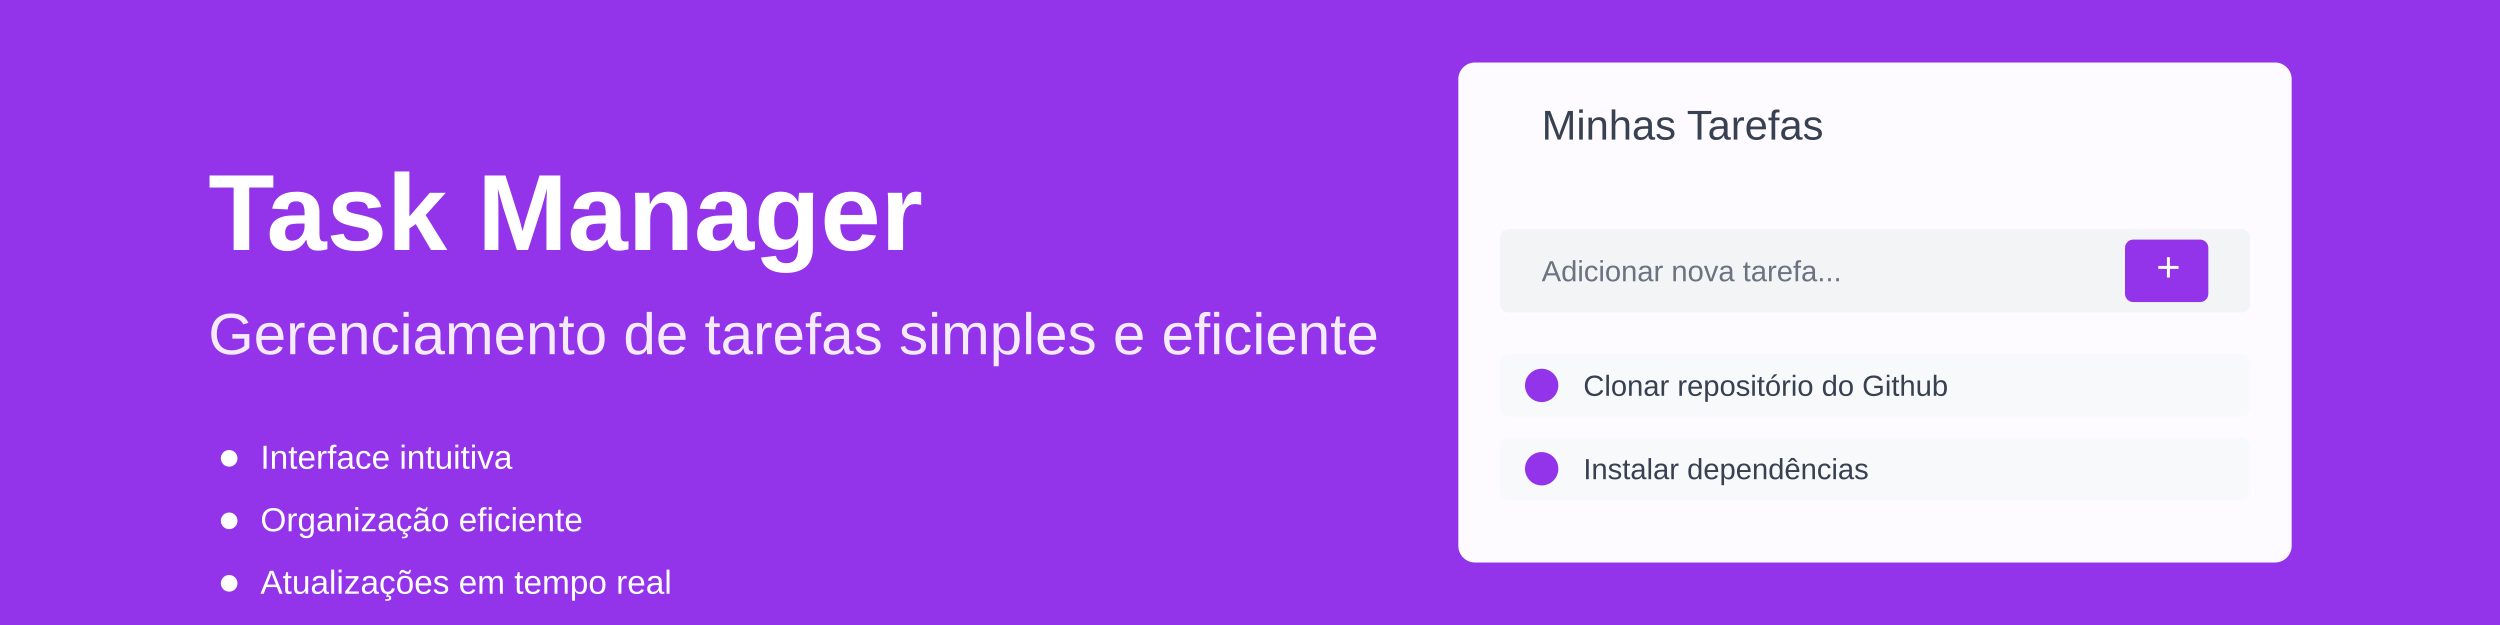
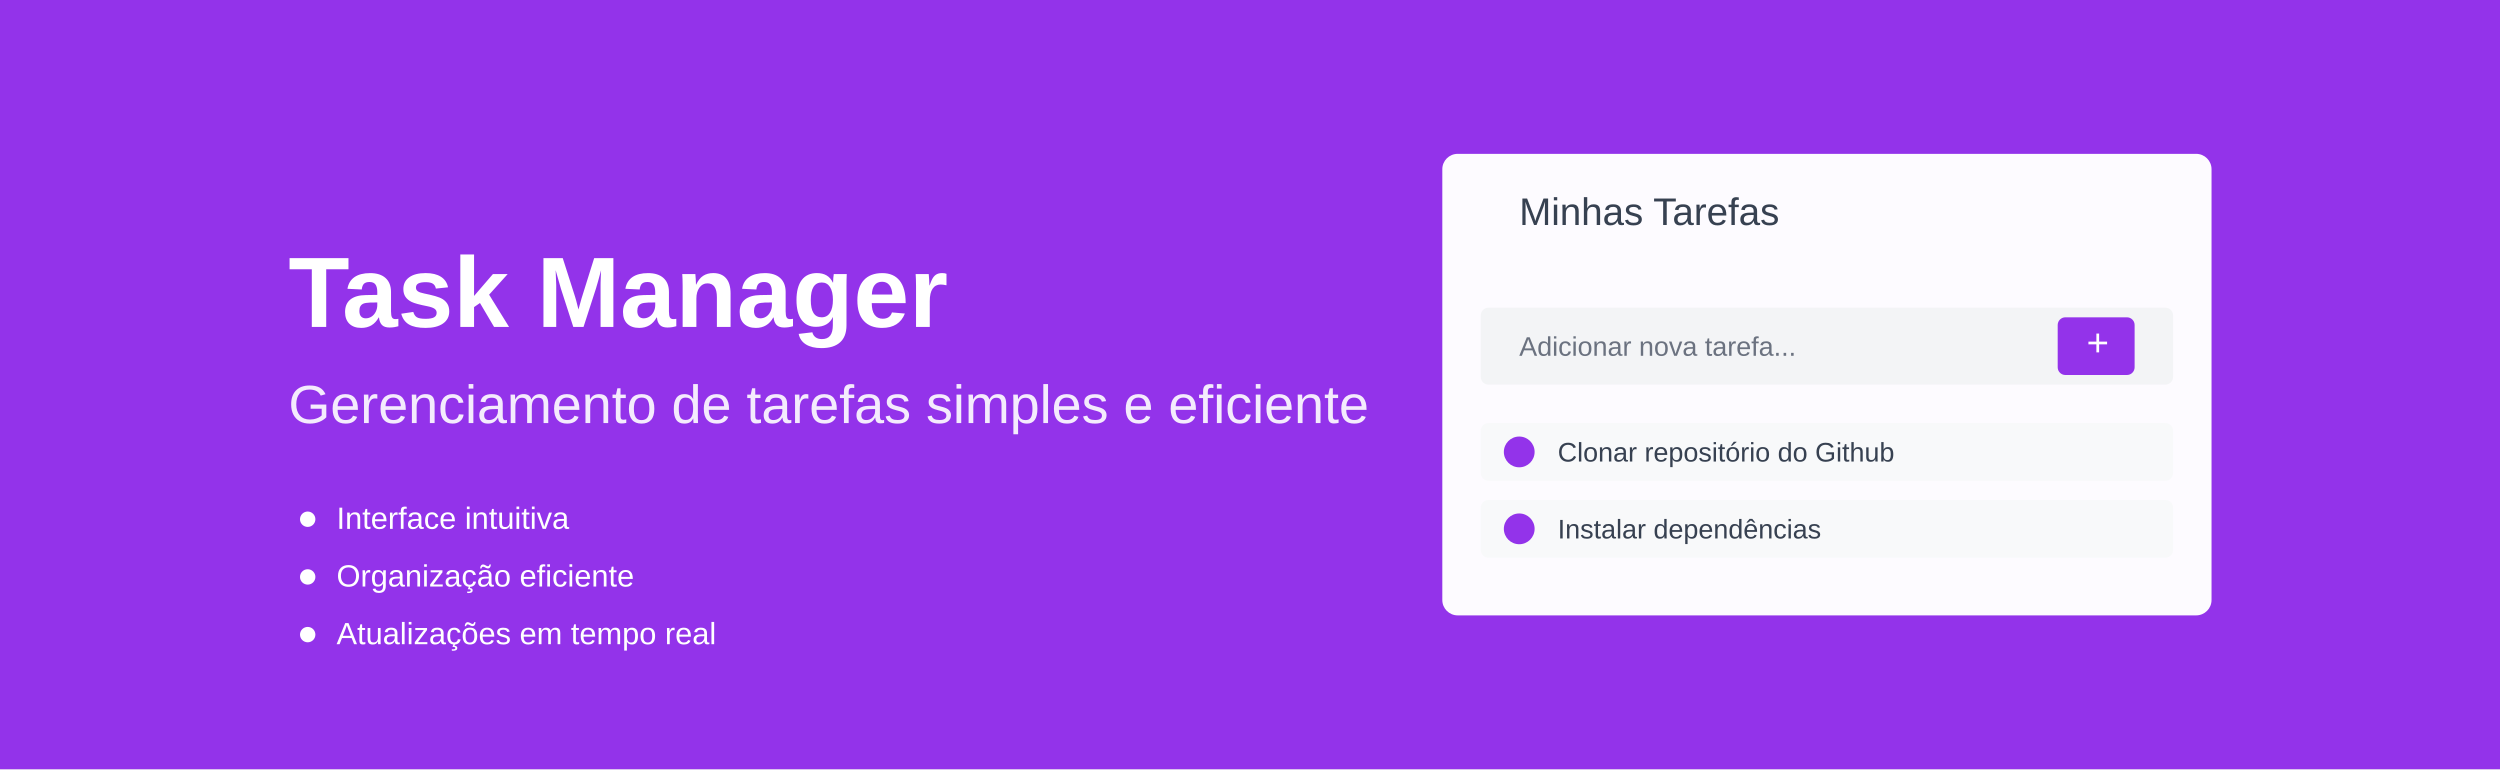
- <svg xmlns="http://www.w3.org/2000/svg" viewBox="0 0 1200 300">
-   <rect width="1200" height="300" fill="#9333EA" />
+ <svg xmlns="http://www.w3.org/2000/svg" viewBox="-50 -50 1300 400">
+   <rect x="-50" y="-50" width="1300" height="400" fill="#9333EA" />
  <rect x="700" y="30" width="400" height="240" rx="8" fill="#ffffff" opacity="0.98" />
  <text x="740" y="67" font-family="Arial" font-size="20" fill="#374151">Minhas Tarefas</text>
  <rect x="720" y="110" width="360" height="40" rx="4" fill="#f3f4f6" />
  <text x="740" y="135" font-family="Arial" font-size="14" fill="#6b7280">Adicionar nova tarefa...</text>
  <rect x="1020" y="115" width="40" height="30" rx="4" fill="#9333EA" />
  <text x="1035" y="135" font-family="Arial" font-size="20" fill="white">+</text>
  <g transform="translate(720, 170)">
    <rect width="360" height="30" rx="4" fill="#f8f9fa" />
    <circle cx="20" cy="15" r="8" fill="#9333EA" />
    <text x="40" y="20" font-family="Arial" font-size="14" fill="#374151">Clonar repositório do Github</text>
  </g>
  <g transform="translate(720, 210)">
    <rect width="360" height="30" rx="4" fill="#f8f9fa" />
    <circle cx="20" cy="15" r="8" fill="#9333EA" />
    <text x="40" y="20" font-family="Arial" font-size="14" fill="#374151">Instalar dependências</text>
  </g>
  <text x="100" y="120" font-family="Arial" font-size="52" font-weight="bold" fill="white">Task Manager</text>
  <text x="100" y="170" font-family="Arial" font-size="28" fill="white" opacity="0.9">Gerenciamento de tarefas simples e eficiente</text>
  <g transform="translate(100, 220)">
    <circle cx="10" cy="0" r="4" fill="white" />
    <text x="25" y="5" font-family="Arial" font-size="16" fill="white">Interface intuitiva</text>
    <circle cx="10" cy="30" r="4" fill="white" />
    <text x="25" y="35" font-family="Arial" font-size="16" fill="white">Organização eficiente</text>
    <circle cx="10" cy="60" r="4" fill="white" />
    <text x="25" y="65" font-family="Arial" font-size="16" fill="white">Atualizações em tempo real</text>
  </g>
</svg>
